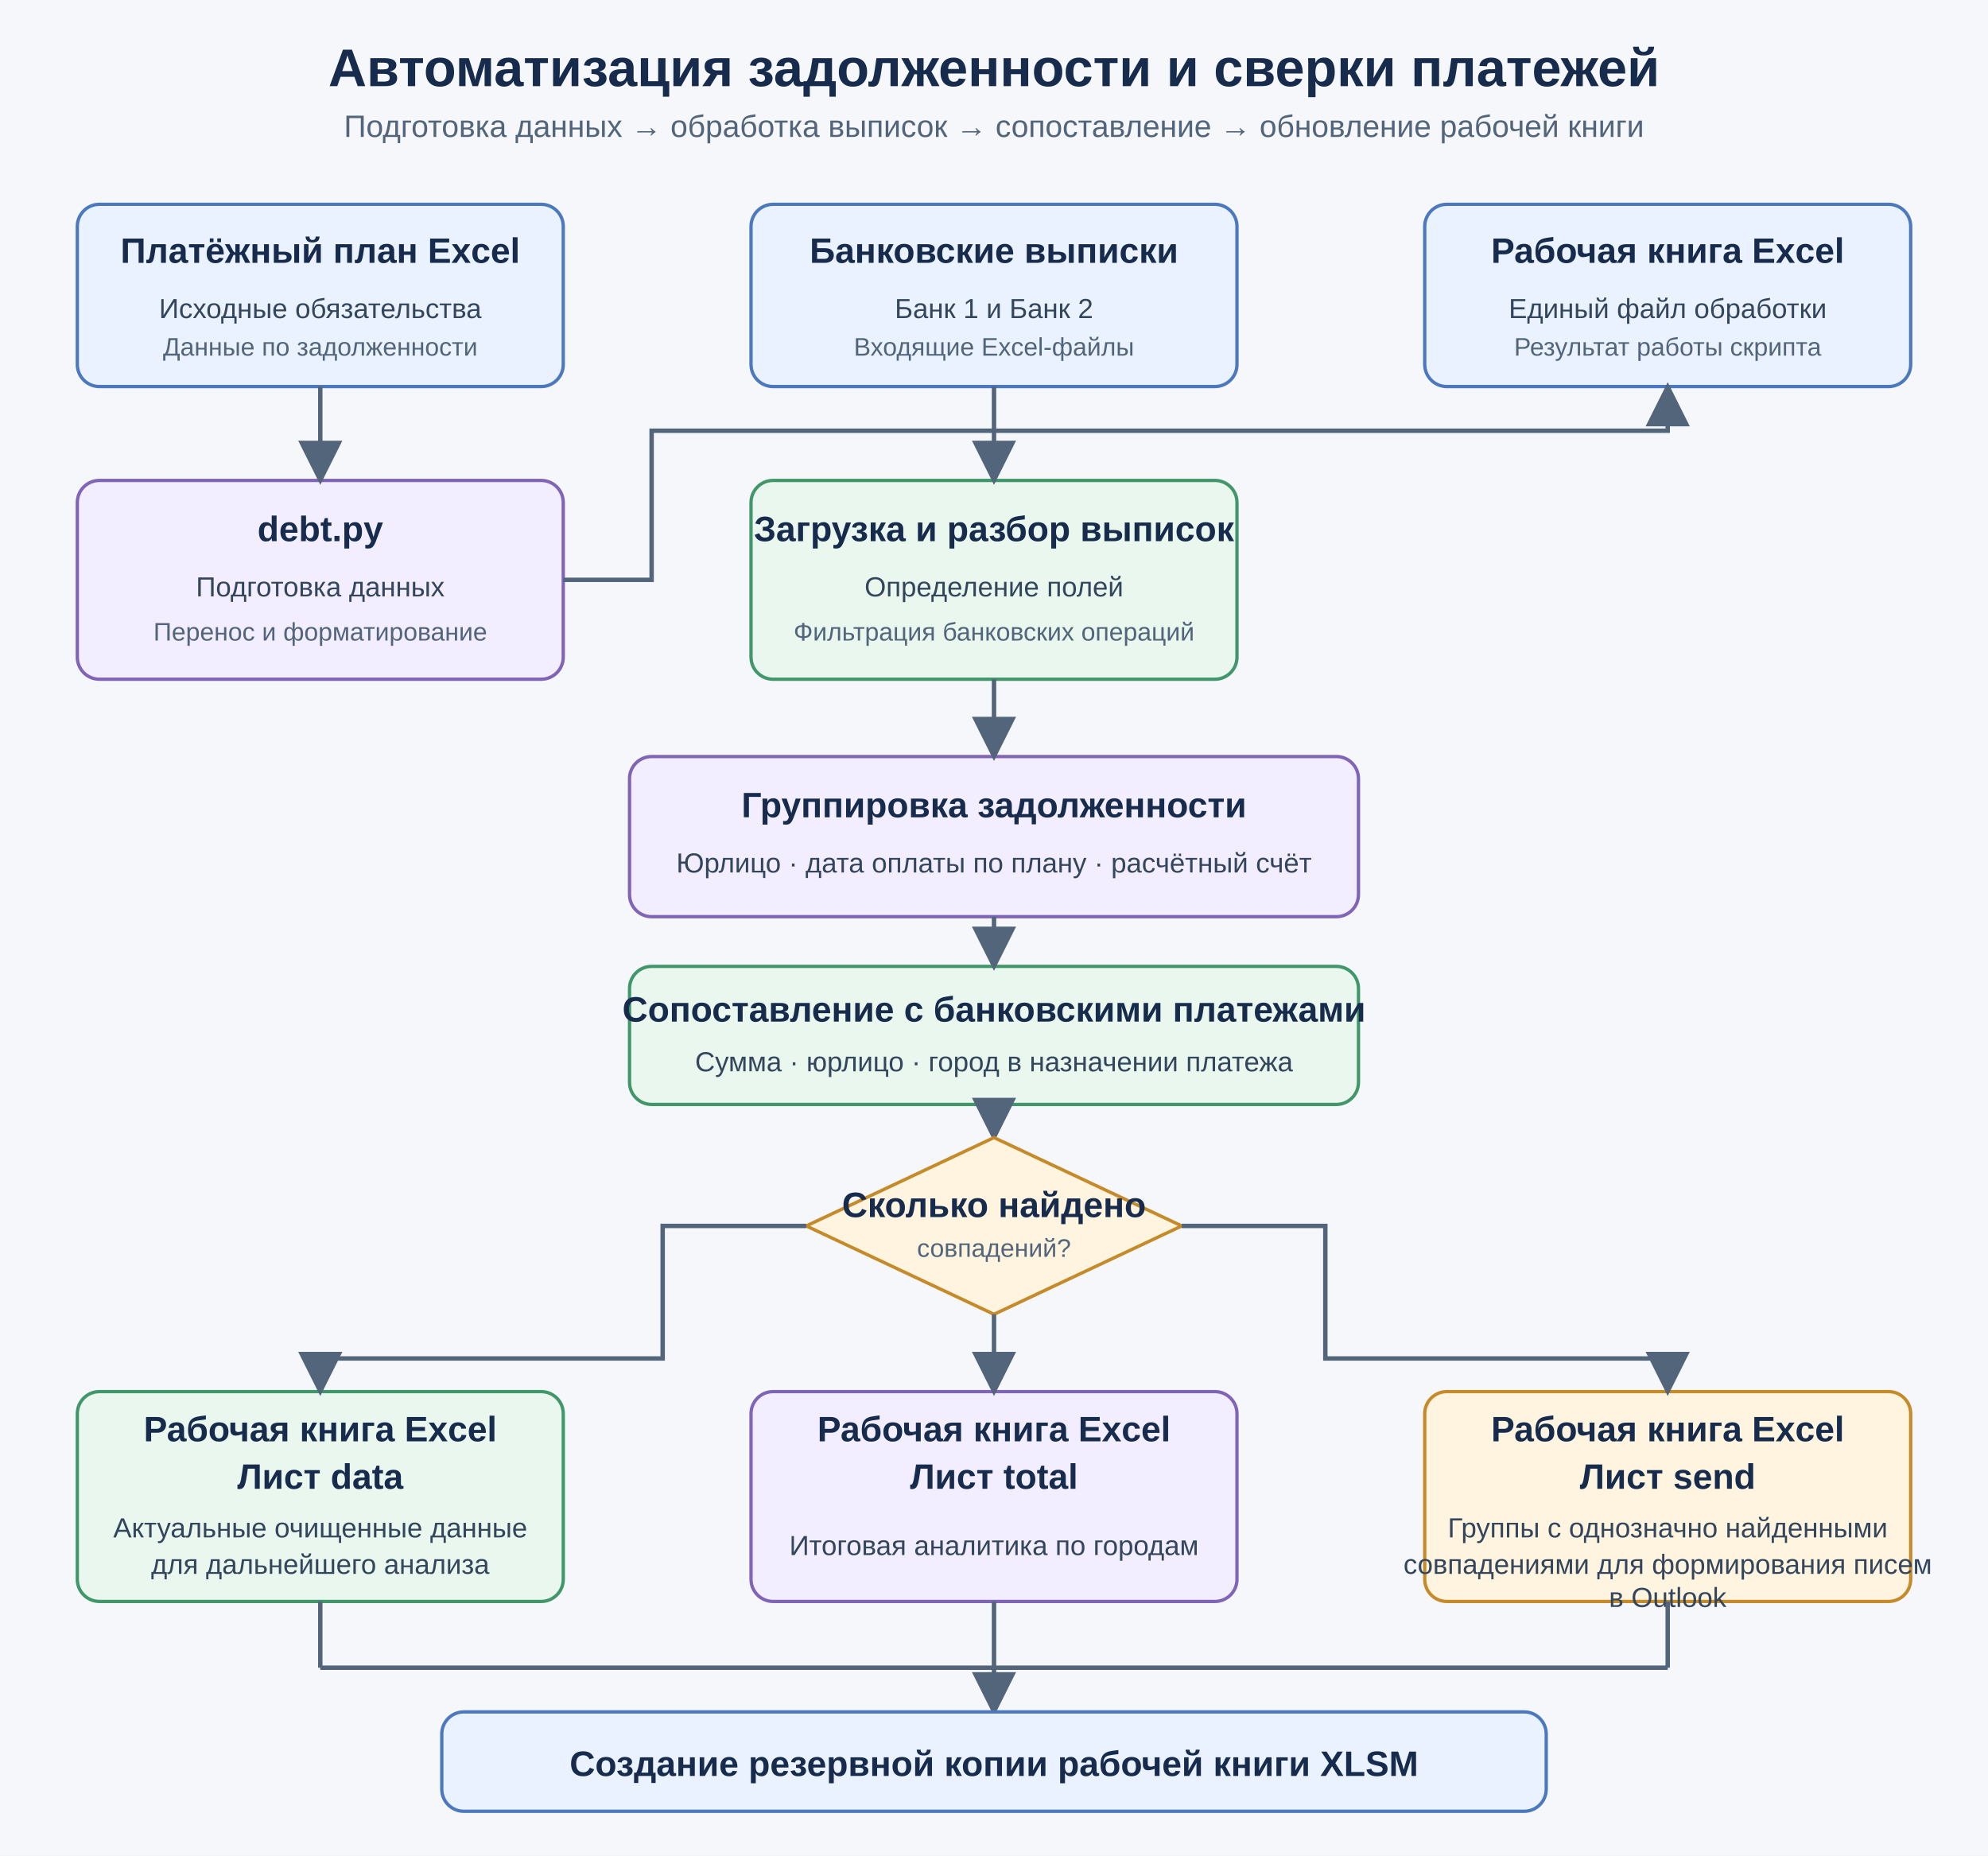
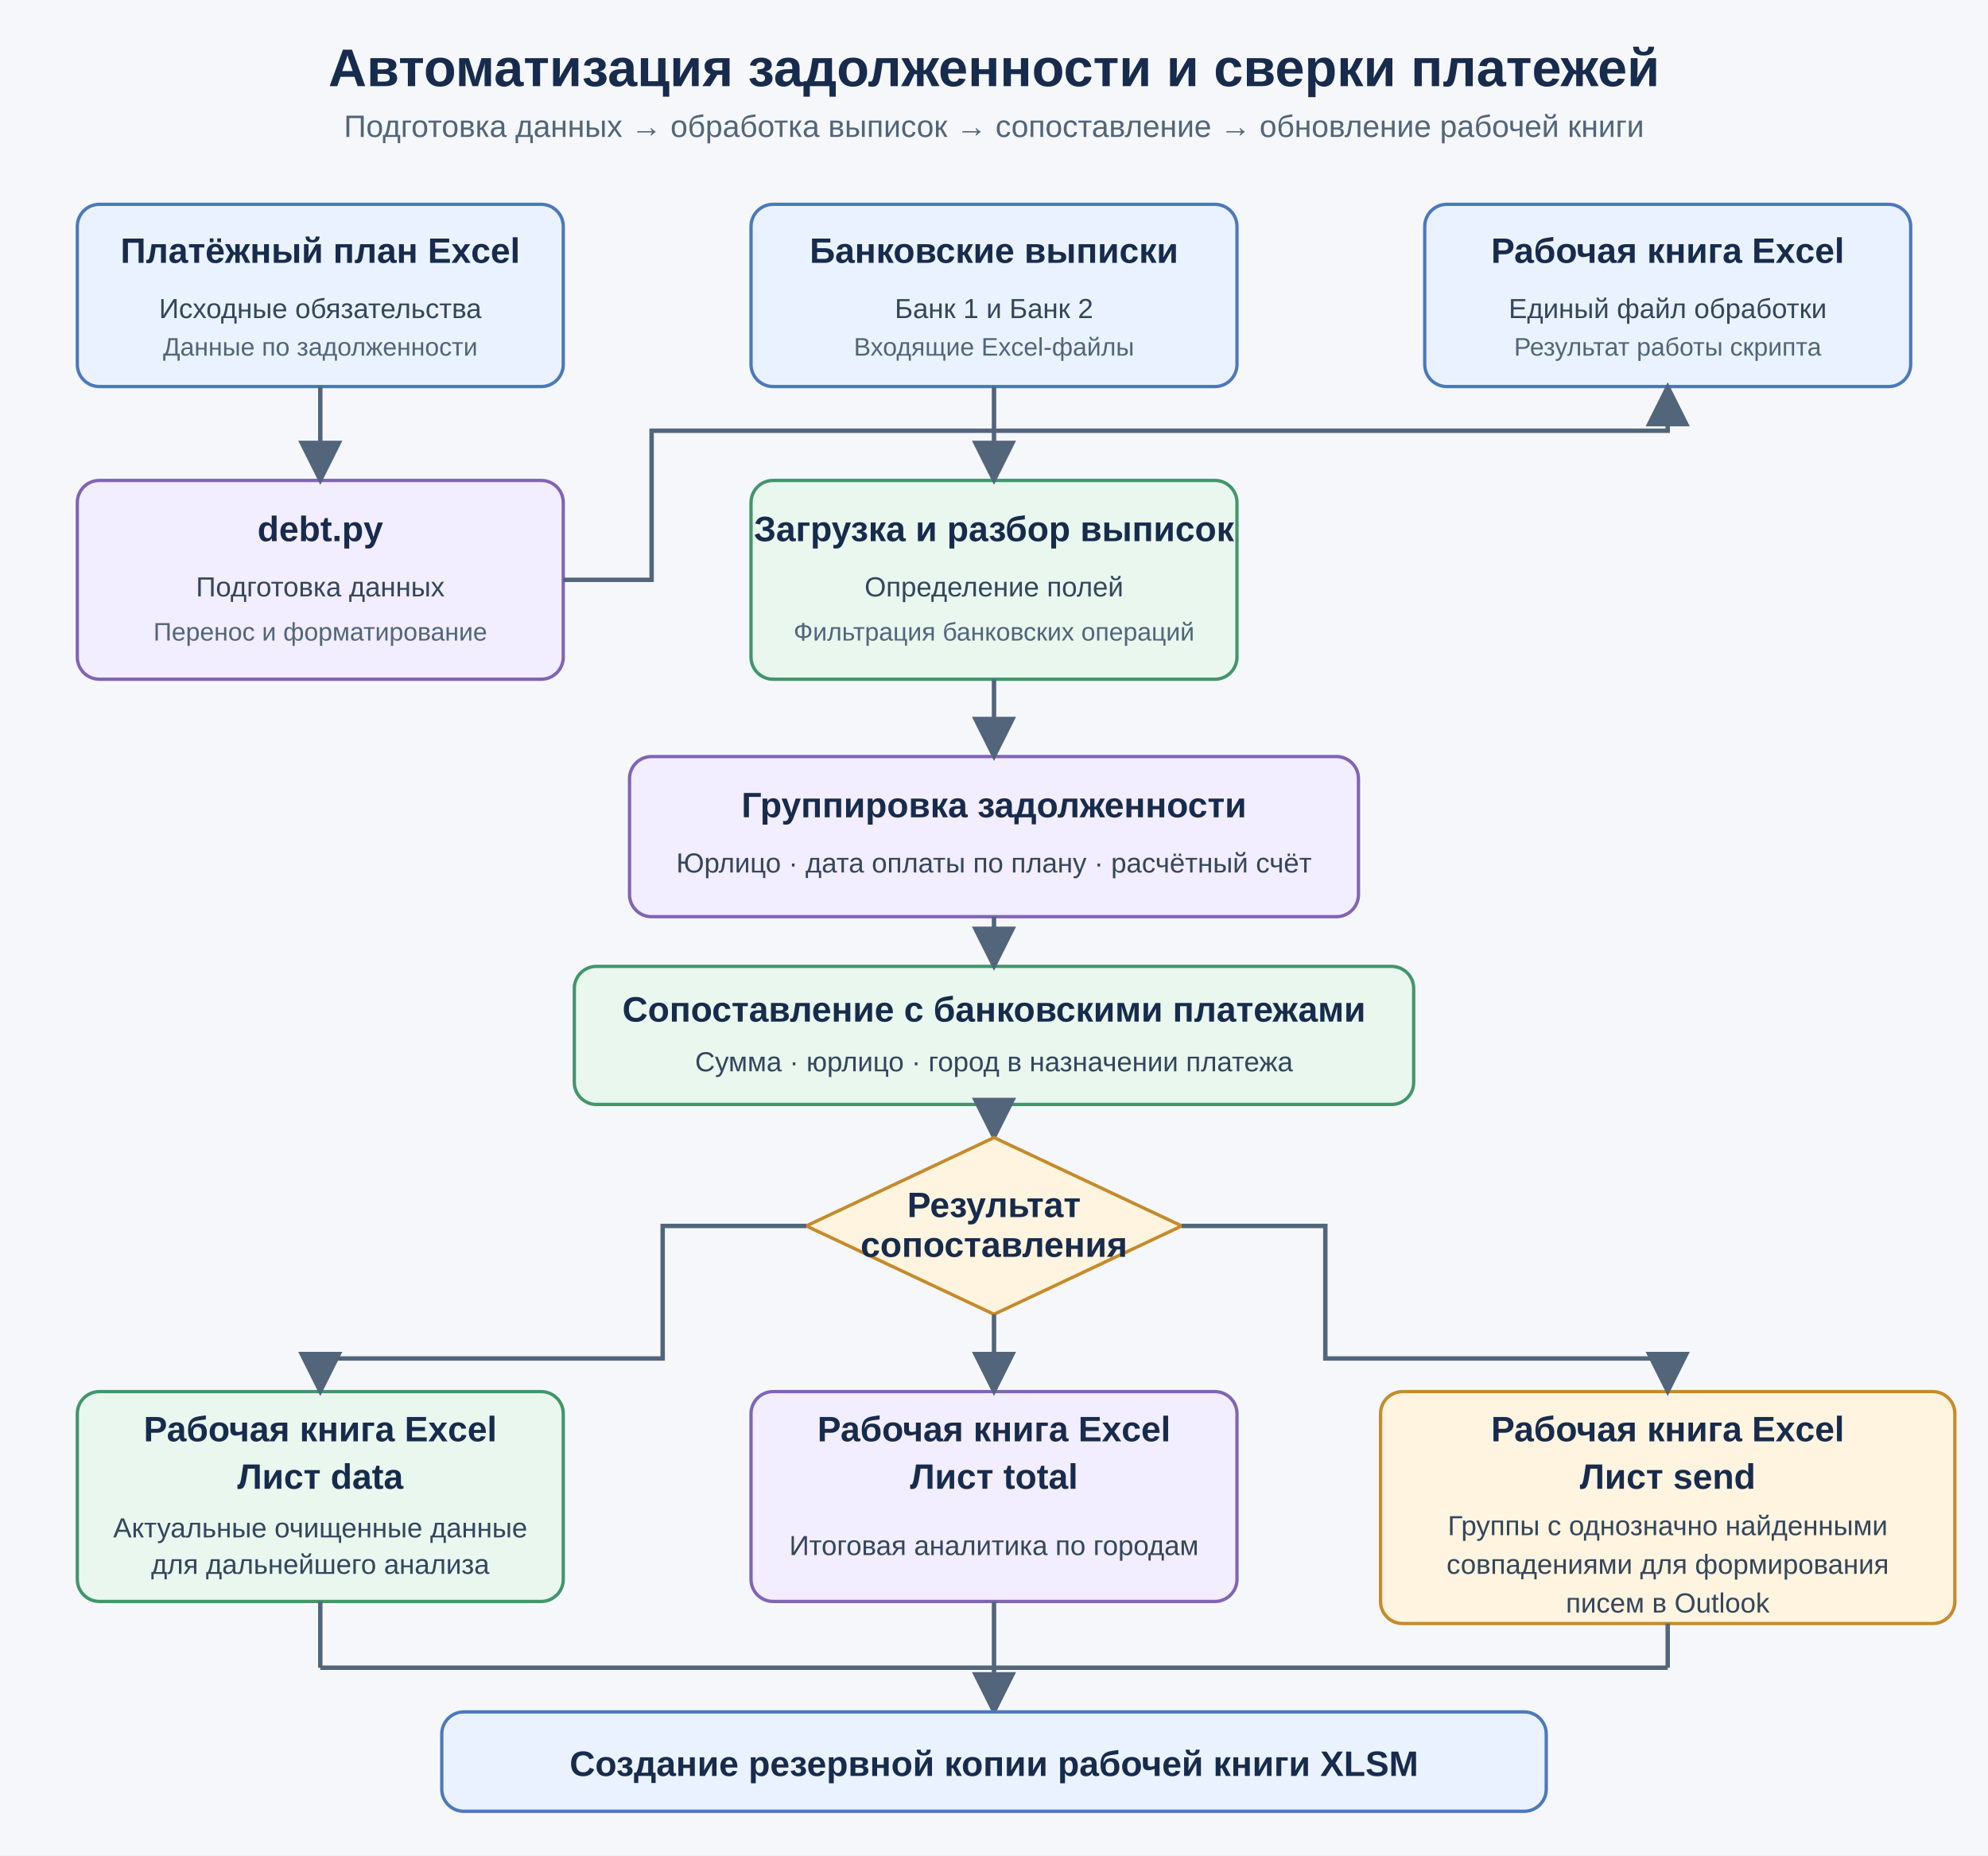
<svg xmlns="http://www.w3.org/2000/svg" width="1800" height="1680" viewBox="0 0 1800 1680" role="img" aria-labelledby="title desc">
  <defs>
    <marker id="arrow" markerWidth="12" markerHeight="12" refX="10" refY="6" orient="auto">
      <path d="M1,1 L11,6 L1,11 Z" fill="#52657a" />
    </marker>
    <style>
      .bg{fill:#f5f7fb}
      .title{font:700 48px Arial,sans-serif;fill:#172b4d}
      .subtitle{font:28px Arial,sans-serif;fill:#52657a}
      .box{fill:#fff;stroke:#9aabc0;stroke-width:3;rx:20}
      .blue{fill:#eaf2ff;stroke:#4c78bd}
      .green{fill:#e9f7ef;stroke:#41966a}
      .amber{fill:#fff4df;stroke:#c58b2b}
      .purple{fill:#f2edff;stroke:#8064b5}
      .head{font:700 32px Arial,sans-serif;fill:#172b4d}
      .body{font:25px Arial,sans-serif;fill:#34465c}
      .small{font:23px Arial,sans-serif;fill:#52657a}
      .arrow{fill:none;stroke:#52657a;stroke-width:4;marker-end:url(#arrow)}
      .line{fill:none;stroke:#52657a;stroke-width:4}
    </style>
  </defs>
  <rect class="bg" width="1800" height="1680" />
  <text class="title" x="900" y="78" text-anchor="middle">Автоматизация задолженности и сверки платежей</text>
  <text class="subtitle" x="900" y="124" text-anchor="middle">Подготовка данных → обработка выписок → сопоставление → обновление рабочей книги</text>
  <rect class="box blue" x="70" y="185" width="440" height="165" />
  <text class="head" x="290" y="238" text-anchor="middle">Платёжный план Excel</text>
  <text class="body" x="290" y="288" text-anchor="middle">Исходные обязательства</text>
  <text class="small" x="290" y="322" text-anchor="middle">Данные по задолженности</text>
  <rect class="box blue" x="680" y="185" width="440" height="165" />
  <text class="head" x="900" y="238" text-anchor="middle">Банковские выписки</text>
  <text class="body" x="900" y="288" text-anchor="middle">Банк 1 и Банк 2</text>
  <text class="small" x="900" y="322" text-anchor="middle">Входящие Excel-файлы</text>
  <rect class="box blue" x="1290" y="185" width="440" height="165" />
  <text class="head" x="1510" y="238" text-anchor="middle">Рабочая книга Excel</text>
  <text class="body" x="1510" y="288" text-anchor="middle">Единый файл обработки</text>
  <text class="small" x="1510" y="322" text-anchor="middle">Результат работы скрипта</text>
  <rect class="box purple" x="70" y="435" width="440" height="180" />
  <text class="head" x="290" y="490" text-anchor="middle">debt.py</text>
  <text class="body" x="290" y="540" text-anchor="middle">Подготовка данных</text>
  <text class="small" x="290" y="580" text-anchor="middle">Перенос и форматирование</text>
  <rect class="box green" x="680" y="435" width="440" height="180" />
  <text class="head" x="900" y="490" text-anchor="middle">Загрузка и разбор выписок</text>
  <text class="body" x="900" y="540" text-anchor="middle">Определение полей</text>
  <text class="small" x="900" y="580" text-anchor="middle">Фильтрация банковских операций</text>
  <path class="arrow" d="M290 350 V435" />
  <path class="arrow" d="M900 350 V435" />
  <path class="arrow" d="M510 525 H590 V390 H1510 V350" />
  <rect class="box purple" x="570" y="685" width="660" height="145" />
  <text class="head" x="900" y="740" text-anchor="middle">Группировка задолженности</text>
  <text class="body" x="900" y="790" text-anchor="middle">Юрлицо · дата оплаты по плану · расчётный счёт</text>
  <path class="arrow" d="M900 615 V685" />
-   <rect class="box green" x="570" y="875" width="660" height="125" />
+   <rect class="box green" x="520" y="875" width="760" height="125" />
  <text class="head" x="900" y="925" text-anchor="middle">Сопоставление с банковскими платежами</text>
  <text class="body" x="900" y="970" text-anchor="middle">Сумма · юрлицо · город в назначении платежа</text>
  <path class="arrow" d="M900 830 V875" />
  <path class="arrow" d="M900 1000 V1030" />
  <polygon points="900,1030 1070,1110 900,1190 730,1110" fill="#fff4df" stroke="#c58b2b" stroke-width="3" />
-   <text class="head" x="900" y="1102" text-anchor="middle">Сколько найдено</text>
-   <text class="small" x="900" y="1138" text-anchor="middle">совпадений?</text>
+   <text class="head" x="900" y="1102" text-anchor="middle">Результат</text>
+   <text class="head" x="900" y="1138" text-anchor="middle">сопоставления</text>
  <rect class="box green" x="70" y="1260" width="440" height="190" />
  <text class="head" x="290" y="1305" text-anchor="middle">Рабочая книга Excel</text>
  <text class="head" x="290" y="1348" text-anchor="middle">Лист data</text>
  <text class="body" x="290" y="1392" text-anchor="middle">Актуальные очищенные данные</text>
  <text class="body" x="290" y="1425" text-anchor="middle">для дальнейшего анализа</text>
  <rect class="box purple" x="680" y="1260" width="440" height="190" />
  <text class="head" x="900" y="1305" text-anchor="middle">Рабочая книга Excel</text>
  <text class="head" x="900" y="1348" text-anchor="middle">Лист total</text>
  <text class="body" x="900" y="1408" text-anchor="middle">Итоговая аналитика по городам</text>
-   <rect class="box amber" x="1290" y="1260" width="440" height="190" />
+   <rect class="box amber" x="1250" y="1260" width="520" height="210" />
  <text class="head" x="1510" y="1305" text-anchor="middle">Рабочая книга Excel</text>
  <text class="head" x="1510" y="1348" text-anchor="middle">Лист send</text>
-   <text class="body" x="1510" y="1392" text-anchor="middle">Группы с однозначно найденными</text>
-   <text class="body" x="1510" y="1425" text-anchor="middle">совпадениями для формирования писем</text>
-   <text class="body" x="1510" y="1455" text-anchor="middle">в Outlook</text>
+   <text class="body" x="1510" y="1390" text-anchor="middle">Группы с однозначно найденными</text>
+   <text class="body" x="1510" y="1425" text-anchor="middle">совпадениями для формирования</text>
+   <text class="body" x="1510" y="1460" text-anchor="middle">писем в Outlook</text>
  <path class="arrow" d="M730 1110 H600 V1230 H290 V1260" />
  <path class="arrow" d="M900 1190 V1260" />
  <path class="arrow" d="M1070 1110 H1200 V1230 H1510 V1260" />
-   <path class="line" d="M290 1450 V1510 M900 1450 V1510 M1510 1450 V1510" />
+   <path class="line" d="M290 1450 V1510 M900 1450 V1510 M1510 1470 V1510" />
  <path class="line" d="M290 1510 H1510" />
  <path class="arrow" d="M900 1510 V1550" />
  <rect class="box blue" x="400" y="1550" width="1000" height="90" />
  <text class="head" x="900" y="1608" text-anchor="middle">Создание резервной копии рабочей книги XLSM</text>
</svg>
